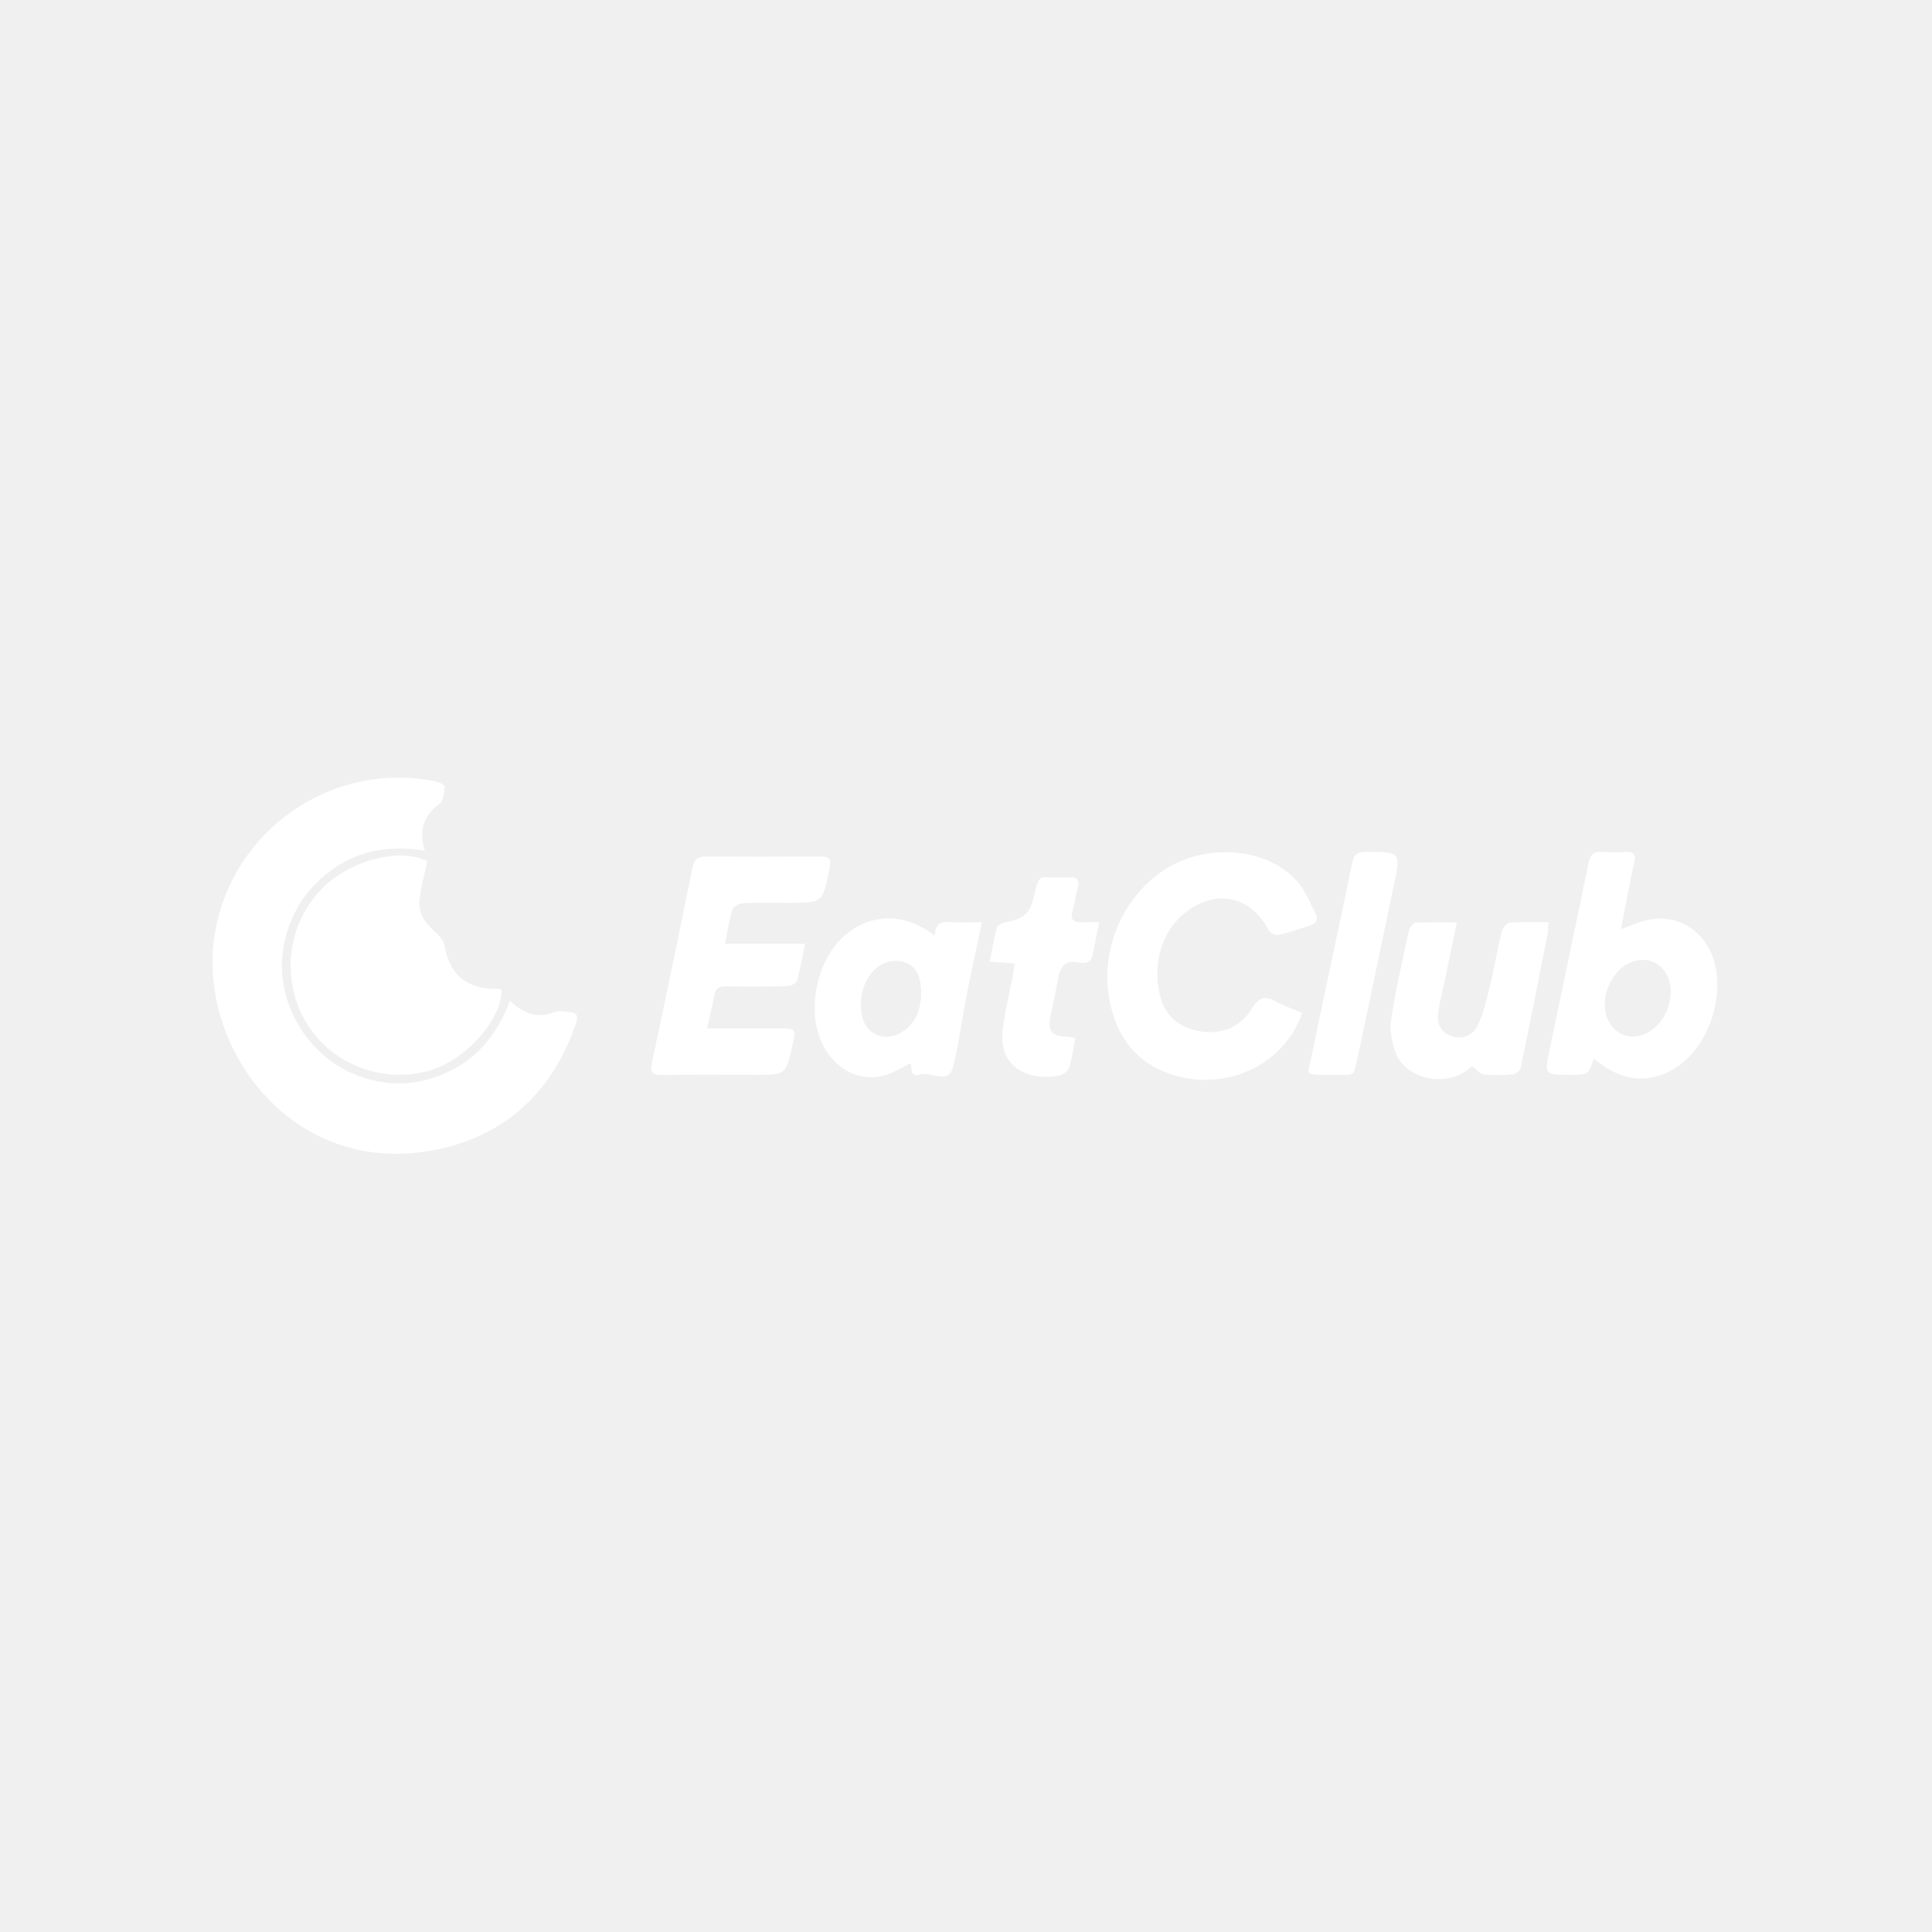
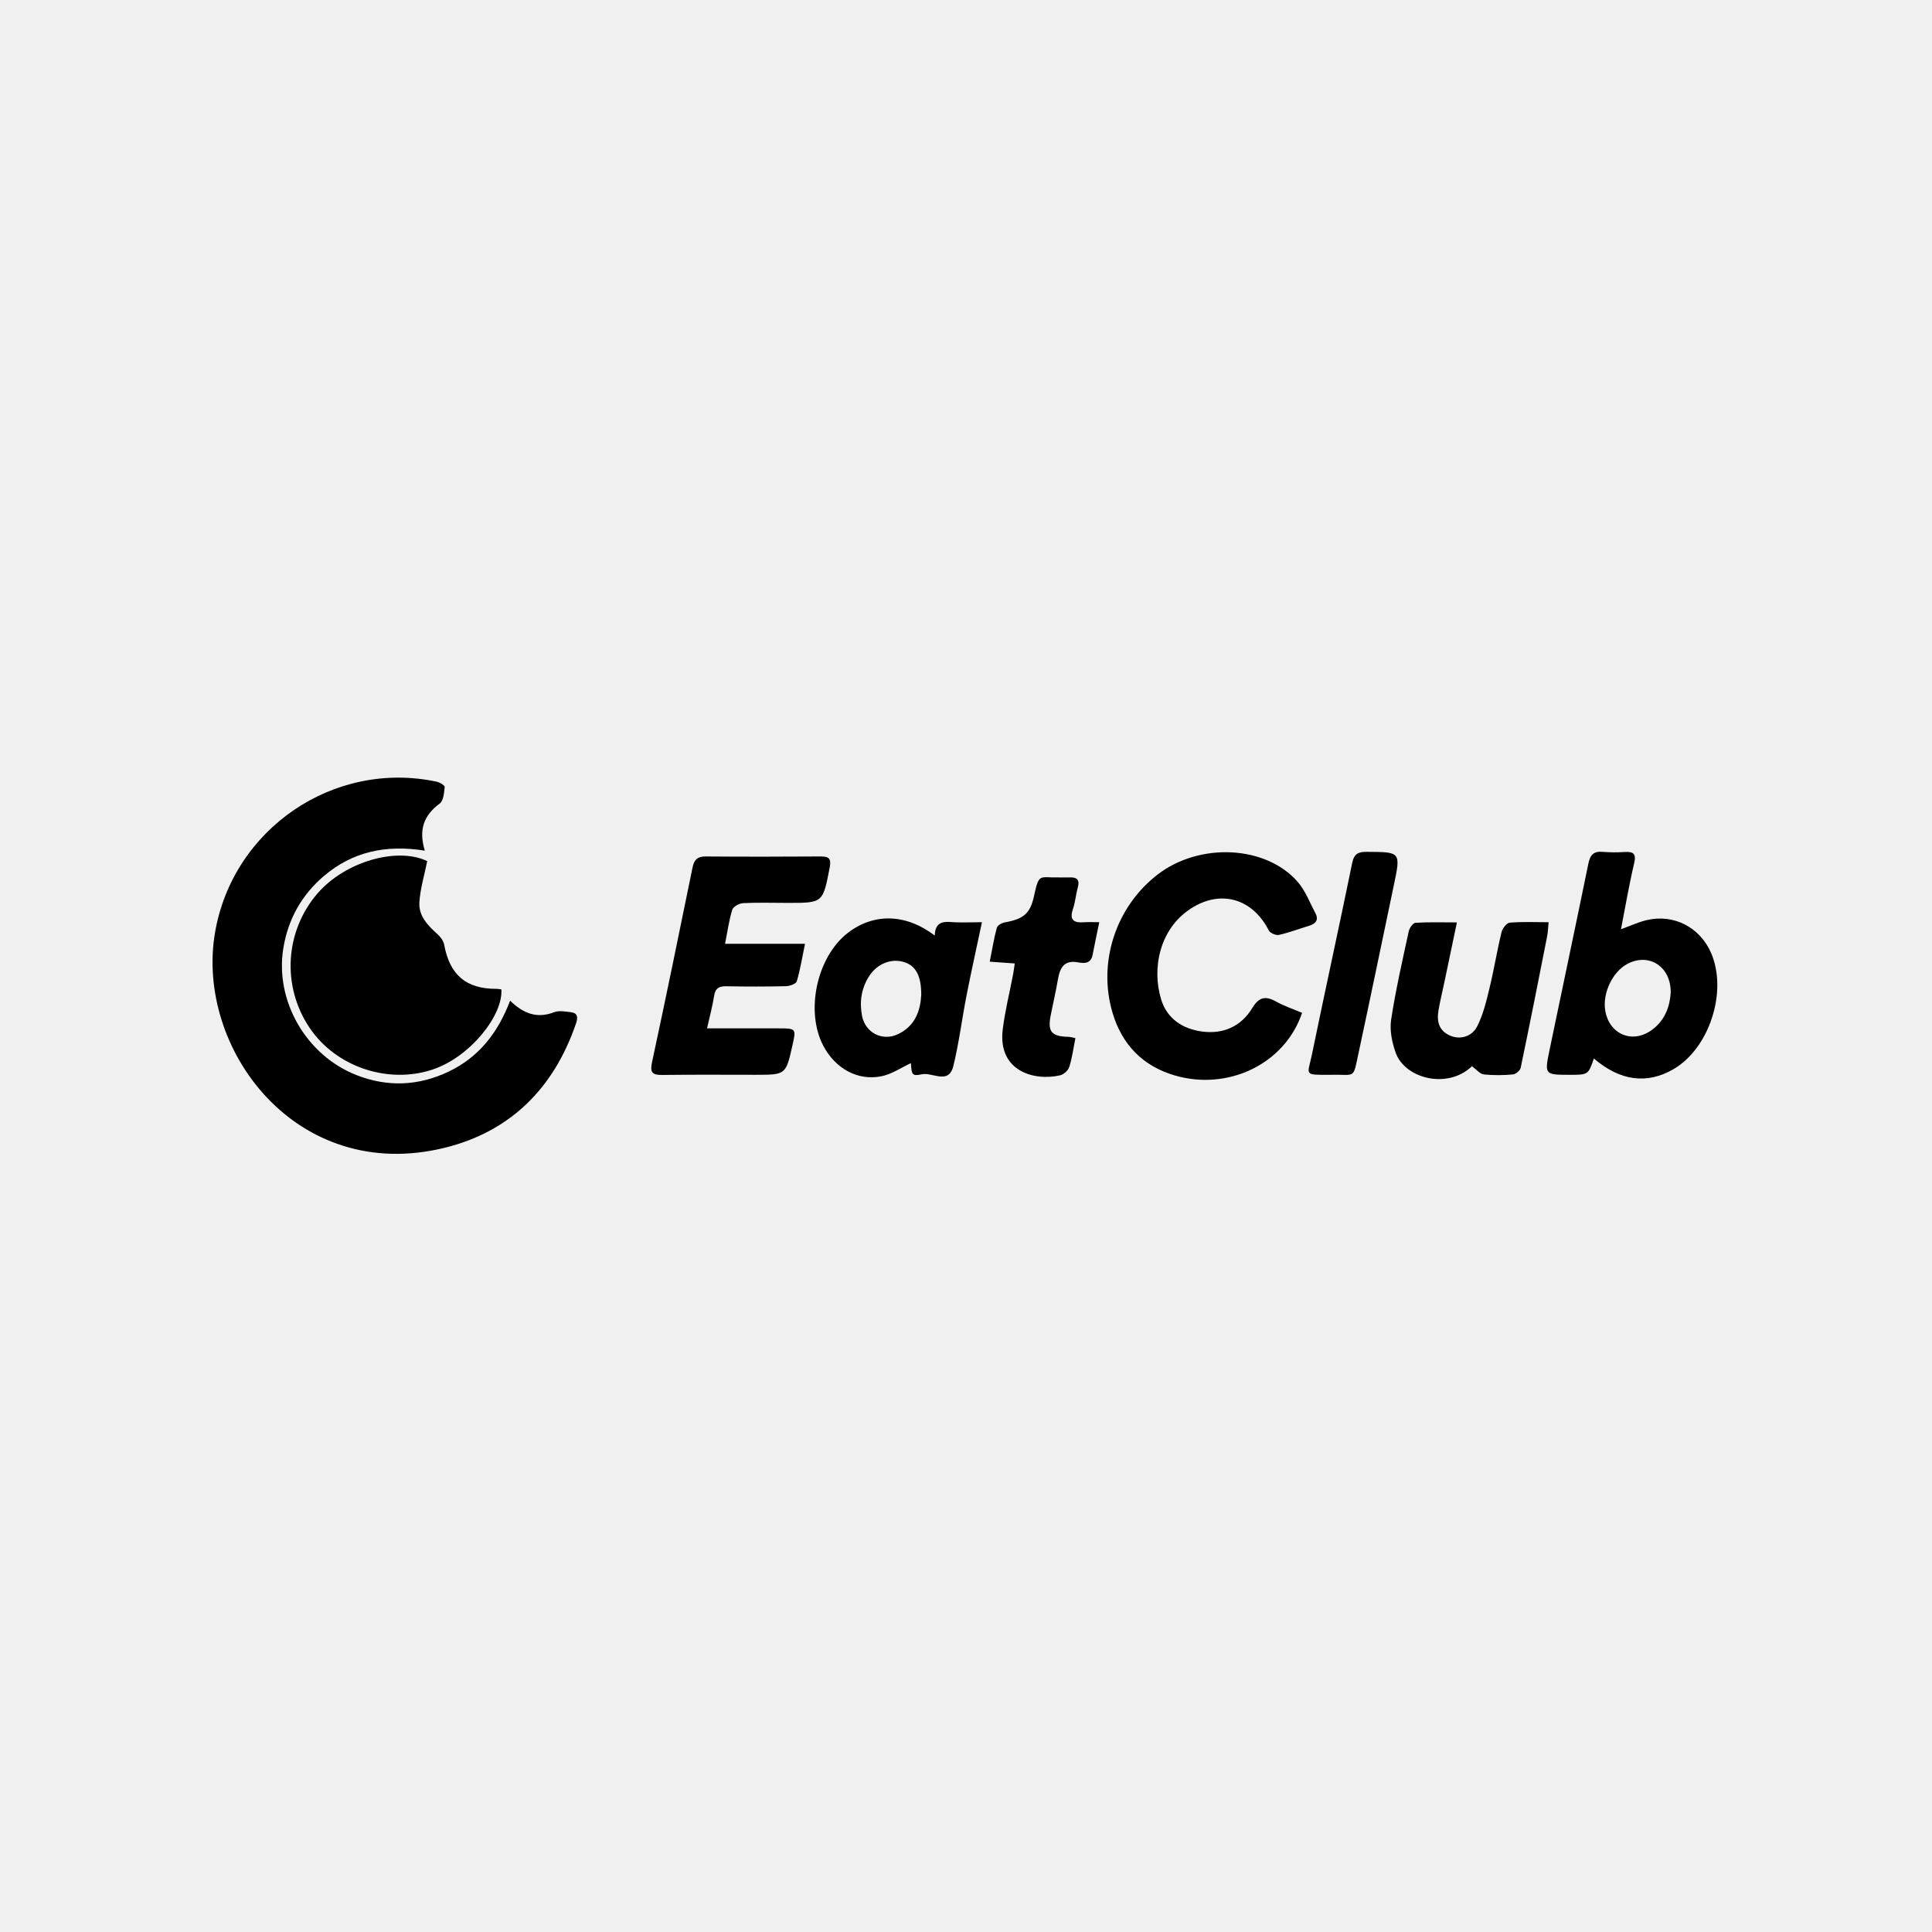
- <svg xmlns="http://www.w3.org/2000/svg" width="400" height="400" viewBox="0 0 400 400" fill="none">
-   <g clip-path="url(#clip0)">
-     <path d="M87.949 176.114C79.928 174.841 73.021 176.305 67.074 181.359C62.471 185.271 59.691 190.227 58.679 196.205C56.834 207.129 63.358 218.5 73.808 222.589C80.269 225.115 86.641 224.83 92.848 221.883C99.056 218.935 103.075 213.903 105.611 207.178C108.349 209.837 111.181 210.948 114.694 209.574C115.695 209.182 116.989 209.417 118.125 209.554C119.576 209.727 119.721 210.536 119.255 211.897C114.683 225.285 105.677 234.279 92.093 237.628C61.313 245.215 40.438 217.09 44.511 193.117C48.174 171.597 69.124 157.31 90.409 161.842C91.041 161.977 92.102 162.618 92.071 162.927C91.944 164.124 91.823 165.783 91.037 166.366C87.777 168.778 86.625 171.745 87.949 176.114Z" fill="white" />
-     <path d="M88.449 178.287C87.855 181.259 86.995 184.025 86.827 186.832C86.66 189.638 88.561 191.611 90.566 193.397C91.194 193.955 91.814 194.789 91.961 195.587C93.115 201.864 96.513 204.764 102.854 204.733C103.171 204.75 103.486 204.786 103.798 204.843C104.211 210.11 97.406 218.83 89.539 221.446C80.362 224.495 69.507 220.926 64.035 212.704C61.253 208.545 59.909 203.581 60.209 198.577C60.51 193.573 62.438 188.808 65.697 185.016C71.49 178.296 82.322 175.317 88.449 178.287Z" fill="white" />
-     <path d="M269.584 209.699C266.019 220.299 254.21 225.944 243.097 222.622C236.562 220.667 232.313 216.267 230.363 209.766C227.209 199.255 231.032 187.7 239.692 181.047C248.353 174.394 262.028 174.995 268.657 182.562C270.263 184.398 271.172 186.864 272.34 189.063C273.088 190.482 272.393 191.257 271.023 191.674C268.94 192.311 266.89 193.095 264.771 193.564C264.152 193.701 262.968 193.178 262.683 192.627C259.292 185.999 252.713 184.109 246.539 188.117C239.964 192.389 238.467 200.638 240.41 206.946C241.64 210.936 244.866 213.021 248.876 213.566C253.243 214.16 256.944 212.508 259.23 208.764C260.667 206.406 261.961 206.13 264.192 207.356C265.914 208.314 267.801 208.943 269.584 209.699Z" fill="white" />
-     <path d="M146.386 212.912H149.162C153.186 212.912 157.209 212.912 161.233 212.912C164.818 212.912 164.852 212.957 164.072 216.418C162.695 222.524 162.695 222.522 156.465 222.524C150.004 222.524 143.556 222.473 137.101 222.556C135.054 222.58 134.532 222.071 134.998 219.908C137.895 206.484 140.633 193.027 143.391 179.573C143.712 178.004 144.421 177.305 146.107 177.321C154.07 177.386 162.033 177.372 169.996 177.321C171.732 177.321 172.113 177.888 171.779 179.614C170.364 186.923 170.415 186.937 163.163 186.935C160.061 186.935 156.955 186.832 153.861 186.984C153.063 187.022 151.82 187.692 151.615 188.329C150.946 190.467 150.646 192.727 150.111 195.406H166.667C166.059 198.338 165.674 200.799 164.965 203.164C164.805 203.693 163.521 204.159 162.737 204.177C158.633 204.276 154.525 204.273 150.418 204.195C148.926 204.166 148.106 204.547 147.854 206.172C147.515 208.322 146.934 210.415 146.386 212.912Z" fill="white" />
-     <path d="M329.994 219.153C328.823 222.527 328.822 222.527 325.004 222.527C319.794 222.527 319.752 222.516 320.819 217.371C323.493 204.509 326.225 191.66 328.858 178.789C329.232 176.958 329.992 176.176 331.891 176.375C333.395 176.492 334.906 176.498 336.411 176.393C338.131 176.315 338.815 176.7 338.338 178.715C337.278 183.198 336.514 187.74 335.607 192.389C337.514 191.698 339.172 190.921 340.903 190.506C346.529 189.161 351.978 191.992 354.271 197.318C357.713 205.291 353.917 217.017 346.493 221.35C341.032 224.533 335.449 223.834 329.994 219.153ZM345.903 205.59C346.005 200.08 341.369 197.177 336.888 199.589C333.889 201.205 331.804 205.536 332.323 209.073C333.071 214.161 338.024 216.246 342.111 213.157C344.726 211.187 345.711 208.394 345.898 205.59H345.903Z" fill="white" />
-     <path d="M193.533 193.697C193.606 191.178 194.914 190.732 196.875 190.896C198.836 191.059 200.832 190.931 203.303 190.931C202.173 196.28 201.075 201.173 200.115 206.091C199.159 210.955 198.555 215.903 197.381 220.709C196.409 224.66 193.054 221.935 190.85 222.419C188.821 222.867 188.731 222.459 188.593 220.11C186.624 221.018 184.65 222.394 182.491 222.829C177.545 223.827 172.93 221.208 170.459 216.521C166.672 209.308 169.138 198.051 175.584 193.106C180.929 189.019 187.531 189.134 193.533 193.697ZM190.732 205.995C190.75 202.027 189.589 199.987 187.277 199.221C184.587 198.324 181.6 199.496 179.924 202.135C178.311 204.663 177.919 207.45 178.48 210.352C179.149 213.78 182.622 215.602 185.777 214.177C189.567 212.464 190.565 209.099 190.732 205.995Z" fill="white" />
-     <path d="M304.752 220.756C299.665 225.609 290.878 223.295 288.971 217.976C288.204 215.835 287.685 213.316 288.019 211.117C288.953 204.964 290.357 198.88 291.671 192.792C291.816 192.119 292.562 191.088 293.068 191.057C295.784 190.882 298.516 190.974 301.637 190.974C300.697 195.457 299.855 199.472 299.015 203.487C298.618 205.381 298.152 207.264 297.825 209.169C297.435 211.435 297.878 213.394 300.227 214.414C302.232 215.286 304.712 214.719 305.857 212.451C307.08 210.027 307.735 207.279 308.381 204.605C309.315 200.761 309.941 196.845 310.877 193C311.064 192.22 311.937 191.086 312.574 191.03C315.132 190.806 317.719 190.936 320.624 190.936C320.506 192.104 320.488 192.996 320.319 193.85C318.537 202.933 316.732 212.007 314.84 221.078C314.722 221.646 313.82 222.399 313.232 222.448C311.231 222.643 309.217 222.643 307.216 222.448C306.441 222.379 305.754 221.482 304.752 220.756Z" fill="white" />
-     <path d="M227.591 190.932C227.068 193.492 226.615 195.61 226.203 197.735C225.86 199.51 224.474 199.49 223.267 199.257C220.332 198.69 219.459 200.331 219.033 202.774C218.608 205.264 218.026 207.726 217.536 210.205C216.868 213.614 217.676 214.578 221.244 214.668C221.636 214.679 222.026 214.813 222.652 214.937C222.233 217.015 221.983 219.012 221.382 220.902C221.159 221.626 220.236 222.457 219.492 222.63C214.174 223.867 206.523 221.818 207.61 213.09C208.089 209.254 209.036 205.482 209.76 201.678C209.883 201.039 209.956 200.391 210.092 199.472L204.912 199.107C205.409 196.61 205.777 194.319 206.378 192.091C206.514 191.586 207.423 191.073 208.047 190.97C211.888 190.273 213.278 189.165 214.063 185.59C215.143 180.636 215.177 181.766 219.16 181.658C219.913 181.638 220.669 181.694 221.422 181.658C222.968 181.584 223.601 182.145 223.142 183.777C222.734 185.234 222.625 186.785 222.141 188.21C221.362 190.512 222.337 191.095 224.398 190.947C225.363 190.873 226.339 190.932 227.591 190.932Z" fill="white" />
-     <path d="M275.456 222.526C269.752 222.544 270.726 222.69 271.63 218.281C274.344 205.082 277.247 191.933 279.948 178.708C280.351 176.735 281.222 176.354 282.991 176.365C290.041 176.401 290.034 176.352 288.561 183.355C286.153 194.811 283.793 206.279 281.336 217.727C280.057 223.663 280.803 222.381 275.456 222.526Z" fill="white" />
-   </g>
-   <defs>
-     <clipPath id="clip0">
-       <rect width="311.562" height="77.89" fill="white" transform="translate(44 161)" />
-     </clipPath>
-   </defs>
+ <svg xmlns="http://www.w3.org/2000/svg" viewBox="0 0 400 400">
+   <path d="M87.949 176.114C79.928 174.841 73.021 176.305 67.074 181.359C62.471 185.271 59.691 190.227 58.679 196.205C56.834 207.129 63.358 218.5 73.808 222.589C80.269 225.115 86.641 224.83 92.848 221.883C99.056 218.935 103.075 213.903 105.611 207.178C108.349 209.837 111.181 210.948 114.694 209.574C115.695 209.182 116.989 209.417 118.125 209.554C119.576 209.727 119.721 210.536 119.255 211.897C114.683 225.285 105.677 234.279 92.093 237.628C61.313 245.215 40.438 217.09 44.511 193.117C48.174 171.597 69.124 157.31 90.409 161.842C91.041 161.977 92.102 162.618 92.071 162.927C91.944 164.124 91.823 165.783 91.037 166.366C87.777 168.778 86.625 171.745 87.949 176.114Z" />
+   <path d="M88.449 178.287C87.855 181.259 86.995 184.025 86.827 186.832C86.66 189.638 88.561 191.611 90.566 193.397C91.194 193.955 91.814 194.789 91.961 195.587C93.115 201.864 96.513 204.764 102.854 204.733C103.171 204.75 103.486 204.786 103.798 204.843C104.211 210.11 97.406 218.83 89.539 221.446C80.362 224.495 69.507 220.926 64.035 212.704C61.253 208.545 59.909 203.581 60.209 198.577C60.51 193.573 62.438 188.808 65.697 185.016C71.49 178.296 82.322 175.317 88.449 178.287Z" />
+   <path d="M269.584 209.699C266.019 220.299 254.21 225.944 243.097 222.622C236.562 220.667 232.313 216.267 230.363 209.766C227.209 199.255 231.032 187.7 239.692 181.047C248.353 174.394 262.028 174.995 268.657 182.562C270.263 184.398 271.172 186.864 272.34 189.063C273.088 190.482 272.393 191.257 271.023 191.674C268.94 192.311 266.89 193.095 264.771 193.564C264.152 193.701 262.968 193.178 262.683 192.627C259.292 185.999 252.713 184.109 246.539 188.117C239.964 192.389 238.467 200.638 240.41 206.946C241.64 210.936 244.866 213.021 248.876 213.566C253.243 214.16 256.944 212.508 259.23 208.764C260.667 206.406 261.961 206.13 264.192 207.356C265.914 208.314 267.801 208.943 269.584 209.699Z" />
+   <path d="M146.386 212.912H149.162C153.186 212.912 157.209 212.912 161.233 212.912C164.818 212.912 164.852 212.957 164.072 216.418C162.695 222.524 162.695 222.522 156.465 222.524C150.004 222.524 143.556 222.473 137.101 222.556C135.054 222.58 134.532 222.071 134.998 219.908C137.895 206.484 140.633 193.027 143.391 179.573C143.712 178.004 144.421 177.305 146.107 177.321C154.07 177.386 162.033 177.372 169.996 177.321C171.732 177.321 172.113 177.888 171.779 179.614C170.364 186.923 170.415 186.937 163.163 186.935C160.061 186.935 156.955 186.832 153.861 186.984C153.063 187.022 151.82 187.692 151.615 188.329C150.946 190.467 150.646 192.727 150.111 195.406H166.667C166.059 198.338 165.674 200.799 164.965 203.164C164.805 203.693 163.521 204.159 162.737 204.177C158.633 204.276 154.525 204.273 150.418 204.195C148.926 204.166 148.106 204.547 147.854 206.172C147.515 208.322 146.934 210.415 146.386 212.912Z" />
+   <path d="M329.994 219.153C328.823 222.527 328.822 222.527 325.004 222.527C319.794 222.527 319.752 222.516 320.819 217.371C323.493 204.509 326.225 191.66 328.858 178.789C329.232 176.958 329.992 176.176 331.891 176.375C333.395 176.492 334.906 176.498 336.411 176.393C338.131 176.315 338.815 176.7 338.338 178.715C337.278 183.198 336.514 187.74 335.607 192.389C337.514 191.698 339.172 190.921 340.903 190.506C346.529 189.161 351.978 191.992 354.271 197.318C357.713 205.291 353.917 217.017 346.493 221.35C341.032 224.533 335.449 223.834 329.994 219.153ZM345.903 205.59C346.005 200.08 341.369 197.177 336.888 199.589C333.889 201.205 331.804 205.536 332.323 209.073C333.071 214.161 338.024 216.246 342.111 213.157C344.726 211.187 345.711 208.394 345.898 205.59H345.903Z" />
+   <path d="M193.533 193.697C193.606 191.178 194.914 190.732 196.875 190.896C198.836 191.059 200.832 190.931 203.303 190.931C202.173 196.28 201.075 201.173 200.115 206.091C199.159 210.955 198.555 215.903 197.381 220.709C196.409 224.66 193.054 221.935 190.85 222.419C188.821 222.867 188.731 222.459 188.593 220.11C186.624 221.018 184.65 222.394 182.491 222.829C177.545 223.827 172.93 221.208 170.459 216.521C166.672 209.308 169.138 198.051 175.584 193.106C180.929 189.019 187.531 189.134 193.533 193.697ZM190.732 205.995C190.75 202.027 189.589 199.987 187.277 199.221C184.587 198.324 181.6 199.496 179.924 202.135C178.311 204.663 177.919 207.45 178.48 210.352C179.149 213.78 182.622 215.602 185.777 214.177C189.567 212.464 190.565 209.099 190.732 205.995Z" />
+   <path d="M304.752 220.756C299.665 225.609 290.878 223.295 288.971 217.976C288.204 215.835 287.685 213.316 288.019 211.117C288.953 204.964 290.357 198.88 291.671 192.792C291.816 192.119 292.562 191.088 293.068 191.057C295.784 190.882 298.516 190.974 301.637 190.974C300.697 195.457 299.855 199.472 299.015 203.487C298.618 205.381 298.152 207.264 297.825 209.169C297.435 211.435 297.878 213.394 300.227 214.414C302.232 215.286 304.712 214.719 305.857 212.451C307.08 210.027 307.735 207.279 308.381 204.605C309.315 200.761 309.941 196.845 310.877 193C311.064 192.22 311.937 191.086 312.574 191.03C315.132 190.806 317.719 190.936 320.624 190.936C320.506 192.104 320.488 192.996 320.319 193.85C318.537 202.933 316.732 212.007 314.84 221.078C314.722 221.646 313.82 222.399 313.232 222.448C311.231 222.643 309.217 222.643 307.216 222.448C306.441 222.379 305.754 221.482 304.752 220.756Z" />
+   <path d="M227.591 190.932C227.068 193.492 226.615 195.61 226.203 197.735C225.86 199.51 224.474 199.49 223.267 199.257C220.332 198.69 219.459 200.331 219.033 202.774C218.608 205.264 218.026 207.726 217.536 210.205C216.868 213.614 217.676 214.578 221.244 214.668C221.636 214.679 222.026 214.813 222.652 214.937C222.233 217.015 221.983 219.012 221.382 220.902C221.159 221.626 220.236 222.457 219.492 222.63C214.174 223.867 206.523 221.818 207.61 213.09C208.089 209.254 209.036 205.482 209.76 201.678C209.883 201.039 209.956 200.391 210.092 199.472L204.912 199.107C205.409 196.61 205.777 194.319 206.378 192.091C206.514 191.586 207.423 191.073 208.047 190.97C211.888 190.273 213.278 189.165 214.063 185.59C215.143 180.636 215.177 181.766 219.16 181.658C219.913 181.638 220.669 181.694 221.422 181.658C222.968 181.584 223.601 182.145 223.142 183.777C222.734 185.234 222.625 186.785 222.141 188.21C221.362 190.512 222.337 191.095 224.398 190.947C225.363 190.873 226.339 190.932 227.591 190.932Z" />
+   <path d="M275.456 222.526C269.752 222.544 270.726 222.69 271.63 218.281C274.344 205.082 277.247 191.933 279.948 178.708C280.351 176.735 281.222 176.354 282.991 176.365C290.041 176.401 290.034 176.352 288.561 183.355C286.153 194.811 283.793 206.279 281.336 217.727C280.057 223.663 280.803 222.381 275.456 222.526Z" />
</svg>
